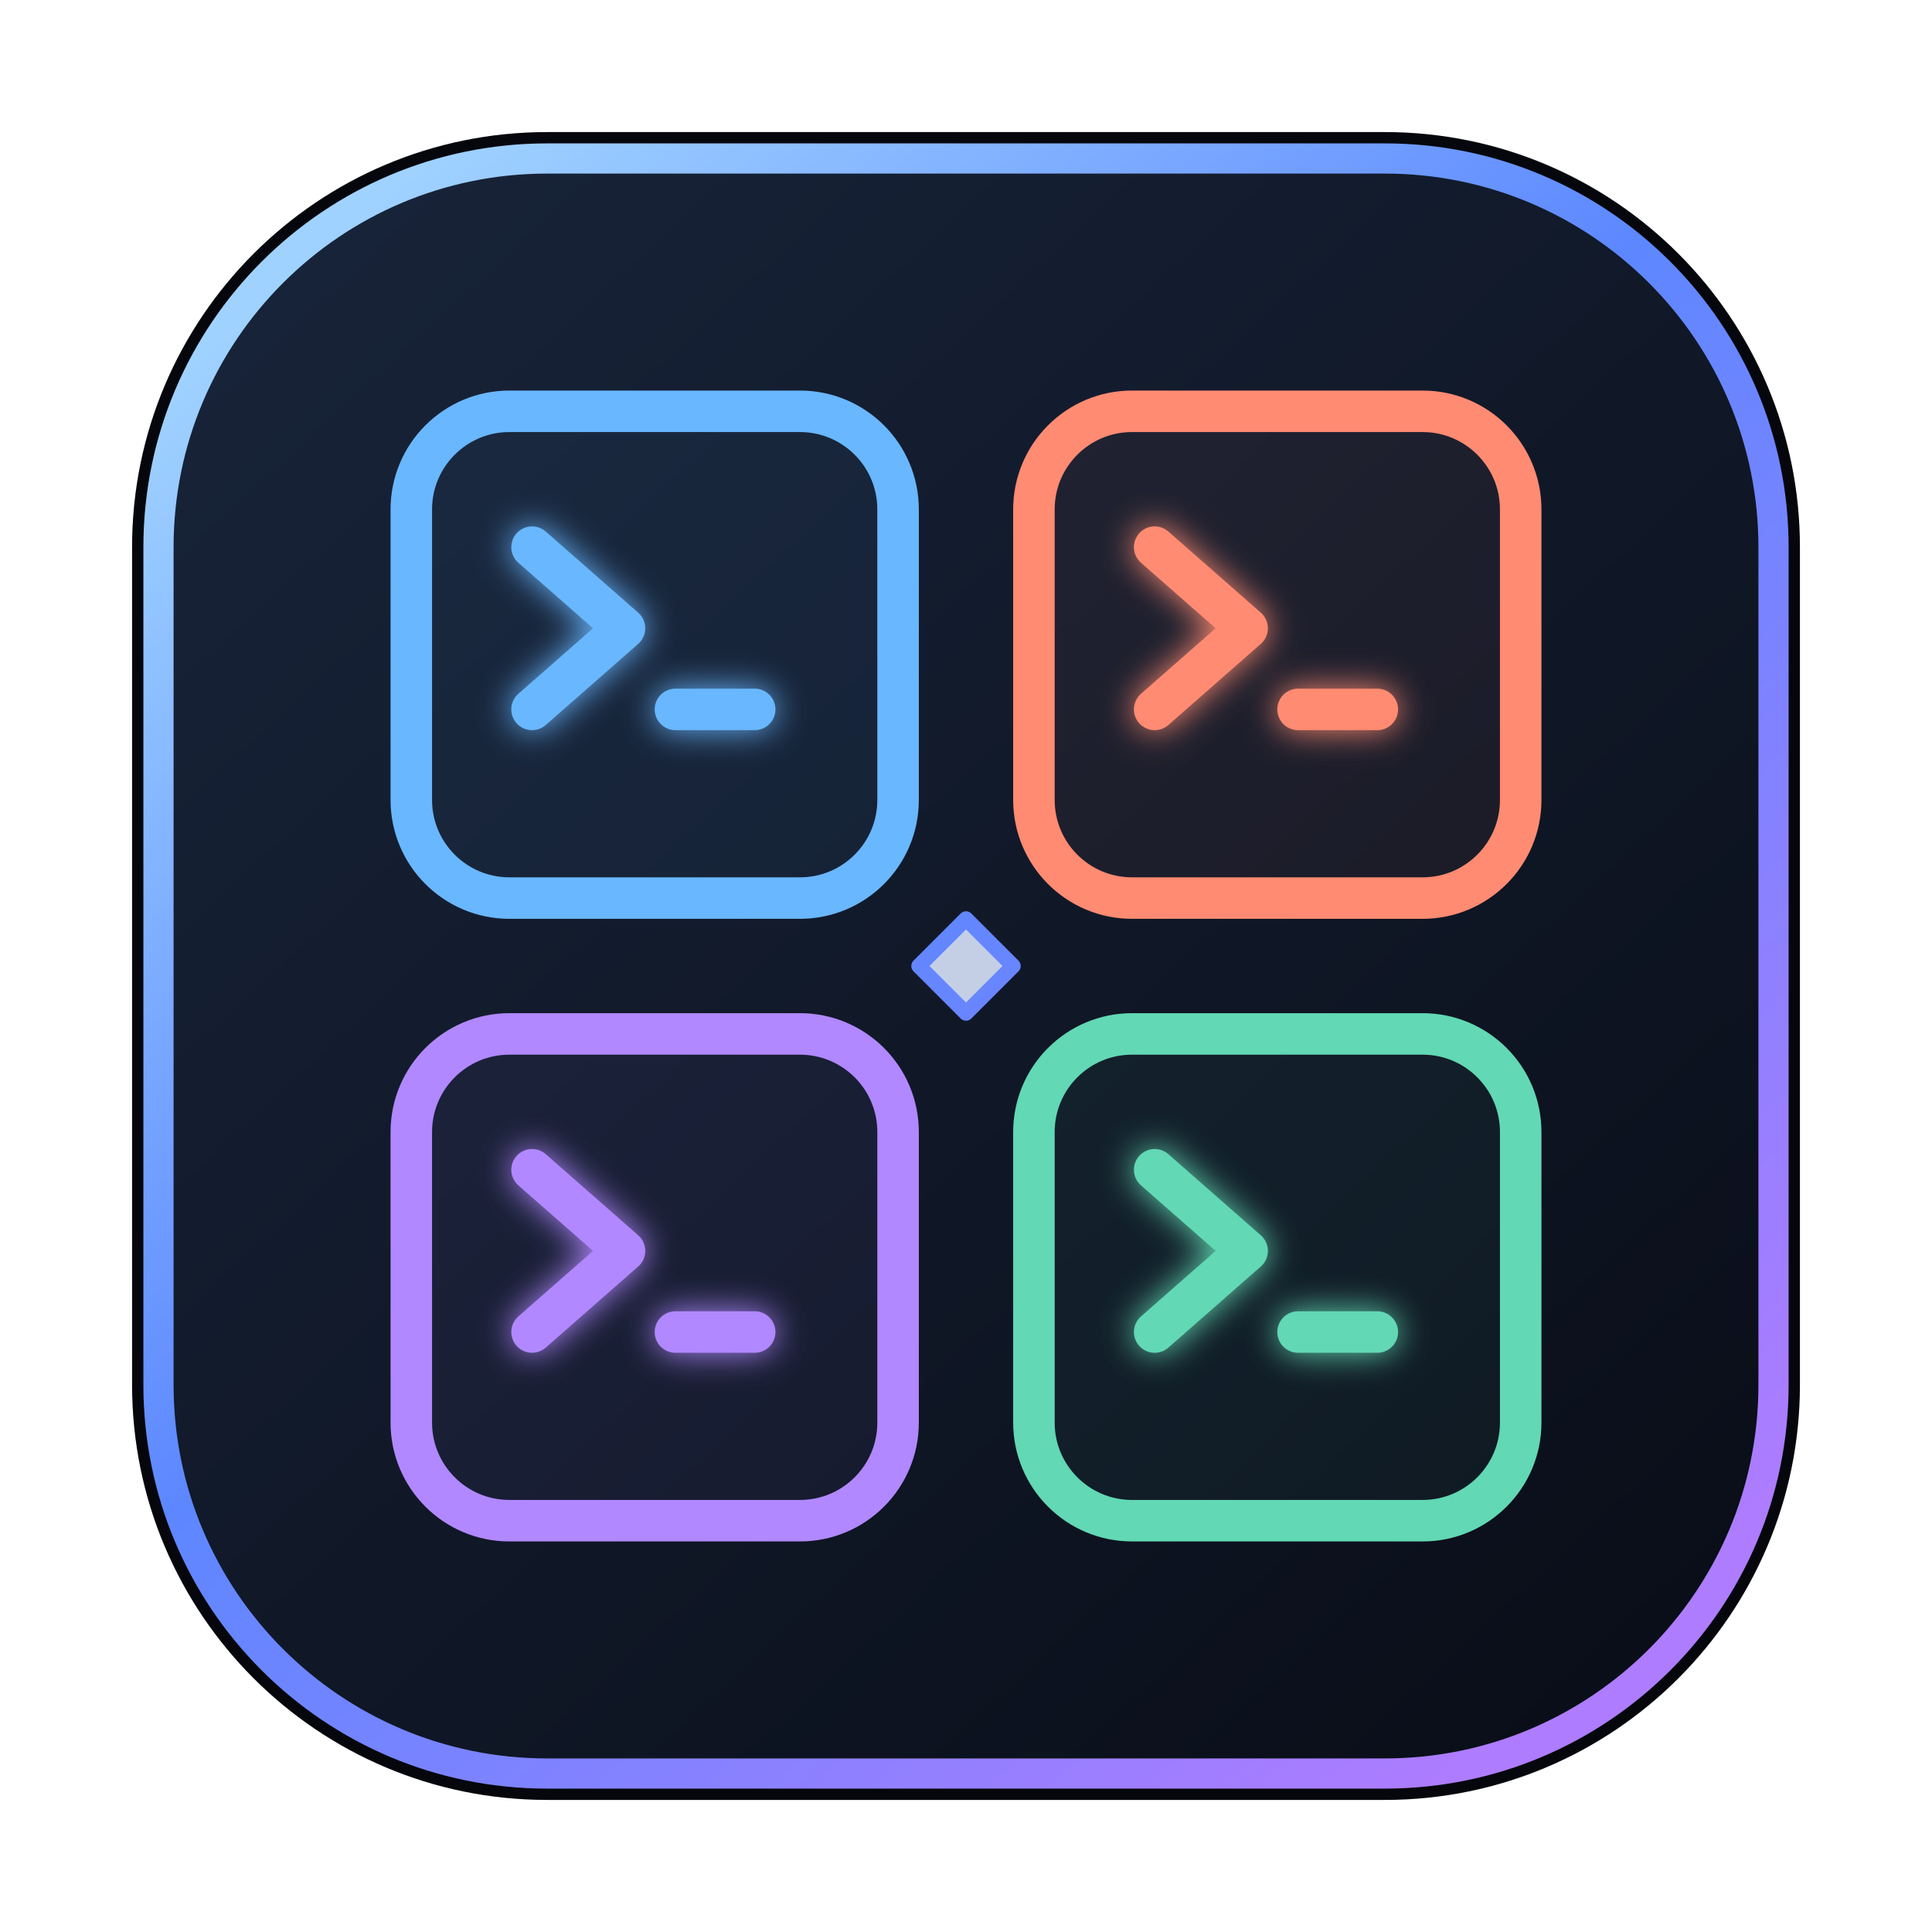
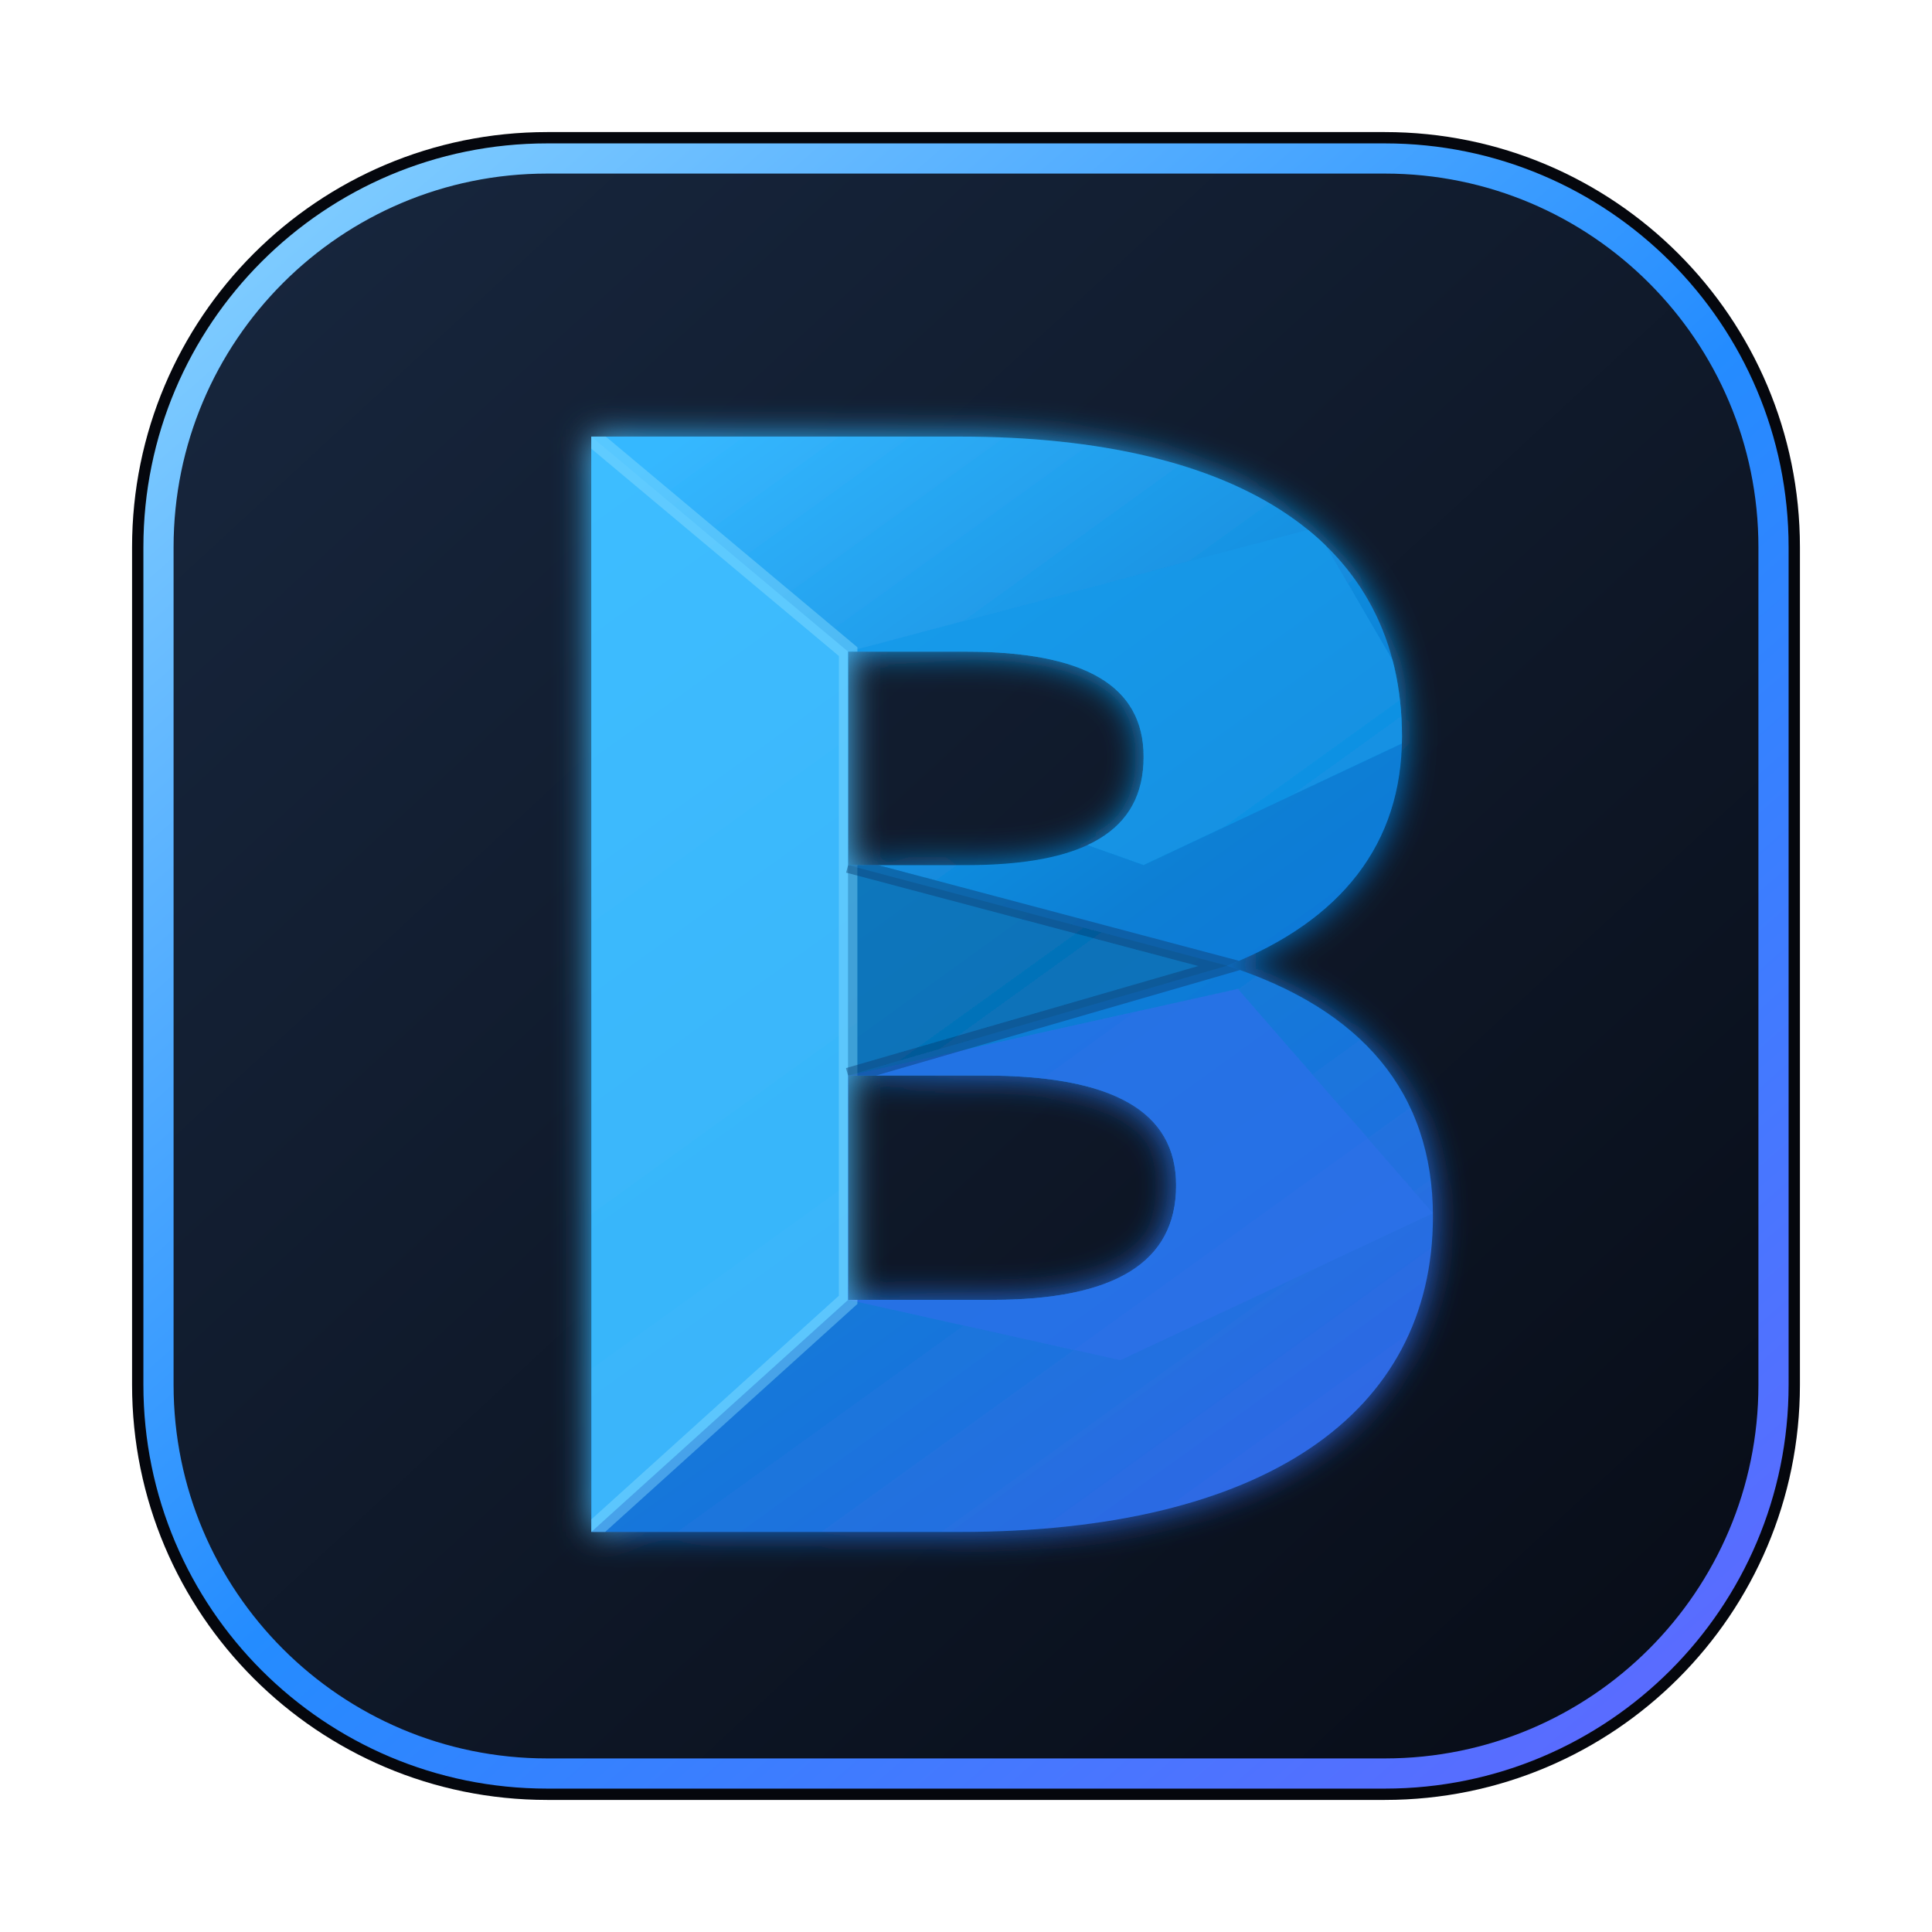
<svg xmlns="http://www.w3.org/2000/svg" viewBox="0 0 1024 1024">
  <defs>
-     <linearGradient id="bg" x1="128" y1="96" x2="896" y2="928" gradientUnits="userSpaceOnUse">
-       <stop stop-color="#18243a" />
-       <stop offset="1" stop-color="#090d17" />
+     <linearGradient id="bg" x1="142" y1="116" x2="874" y2="908" gradientUnits="userSpaceOnUse">
+       <stop stop-color="#17263d" />
+       <stop offset="1" stop-color="#080d18" />
    </linearGradient>
-     <linearGradient id="rim" x1="176" y1="128" x2="836" y2="888" gradientUnits="userSpaceOnUse">
-       <stop stop-color="#9fd2ff" />
-       <stop offset=".45" stop-color="#5d87ff" />
-       <stop offset="1" stop-color="#ae7cff" />
+     <linearGradient id="rim" x1="168" y1="118" x2="856" y2="904" gradientUnits="userSpaceOnUse">
+       <stop stop-color="#7ccaff" />
+       <stop offset=".52" stop-color="#248cff" />
+       <stop offset="1" stop-color="#596cff" />
    </linearGradient>
-     <filter id="glow" x="-30%" y="-30%" width="160%" height="160%">
-       <feGaussianBlur stdDeviation="9" result="blur" />
+     <linearGradient id="blue" x1="300" y1="192" x2="764" y2="836" gradientUnits="userSpaceOnUse">
+       <stop stop-color="#36b8ff" />
+       <stop offset=".52" stop-color="#087fd4" />
+       <stop offset="1" stop-color="#3267e6" />
+     </linearGradient>
+     <path id="b-shape" fill-rule="evenodd" d="M270 170h238c183 0 286 69 286 194 0 69-39 119-113 148 87 28 133 82 133 162 0 128-110 204-306 204H270V170Zm166 139v138h76c77 0 115-22 115-70 0-46-38-68-115-68h-76Zm0 274v145h93c79 0 119-24 119-74 0-48-41-71-124-71h-88Z" />
+     <clipPath id="b-clip">
+       <use href="#b-shape" />
+     </clipPath>
+     <filter id="glow" x="-20%" y="-20%" width="140%" height="140%">
+       <feGaussianBlur stdDeviation="11" result="blur" />
      <feMerge>
        <feMergeNode in="blur" />
        <feMergeNode in="SourceGraphic" />
      </feMerge>
    </filter>
  </defs>
  <rect x="70" y="70" width="884" height="884" rx="220" fill="#05070d" />
  <rect x="84" y="84" width="856" height="856" rx="206" fill="url(#bg)" stroke="url(#rim)" stroke-width="16" />
-   <g fill="none" stroke-linecap="round" stroke-linejoin="round">
-     <g stroke-width="22">
-       <rect x="218" y="218" width="258" height="258" rx="52" fill="#69b7ff" fill-opacity=".055" stroke="#69b7ff" />
-       <rect x="548" y="218" width="258" height="258" rx="52" fill="#ff8b72" fill-opacity=".055" stroke="#ff8b72" />
-       <rect x="218" y="548" width="258" height="258" rx="52" fill="#b188ff" fill-opacity=".055" stroke="#b188ff" />
-       <rect x="548" y="548" width="258" height="258" rx="52" fill="#62d8b4" fill-opacity=".055" stroke="#62d8b4" />
+   <g filter="url(#glow)" transform="translate(92 92) scale(.82)">
+     <use href="#b-shape" fill="url(#blue)" />
+     <g clip-path="url(#b-clip)">
+       <path d="m270 170 166 139v419L270 878Z" fill="#40bdff" opacity=".88" />
+       <path d="m436 309 302-80 76 130-187 88-191-68Z" fill="#1598e9" opacity=".72" />
+       <path d="m436 447 245 65-245 71Z" fill="#056eae" opacity=".72" />
+       <path d="m436 583 252-56 126 145-202 95-176-39Z" fill="#2c70e8" opacity=".76" />
+       <path d="M270 170 436 309v419L270 878" fill="none" stroke="#8bddff" stroke-opacity=".42" stroke-width="12" />
+       <path d="m436 447 245 65-245 71" fill="none" stroke="#073d72" stroke-opacity=".45" stroke-width="10" />
    </g>
-     <g filter="url(#glow)" stroke-width="22">
-       <path d="m282 290 49 43-49 43M358 376h42" stroke="#69b7ff" />
-       <path d="m612 290 49 43-49 43M688 376h42" stroke="#ff8b72" />
-       <path d="m282 620 49 43-49 43M358 706h42" stroke="#b188ff" />
-       <path d="m612 620 49 43-49 43M688 706h42" stroke="#62d8b4" />
-     </g>
-     <path d="m512 487 25 25-25 25-25-25z" fill="#dce8ff" fill-opacity=".88" stroke="url(#rim)" stroke-width="8" />
  </g>
</svg>
